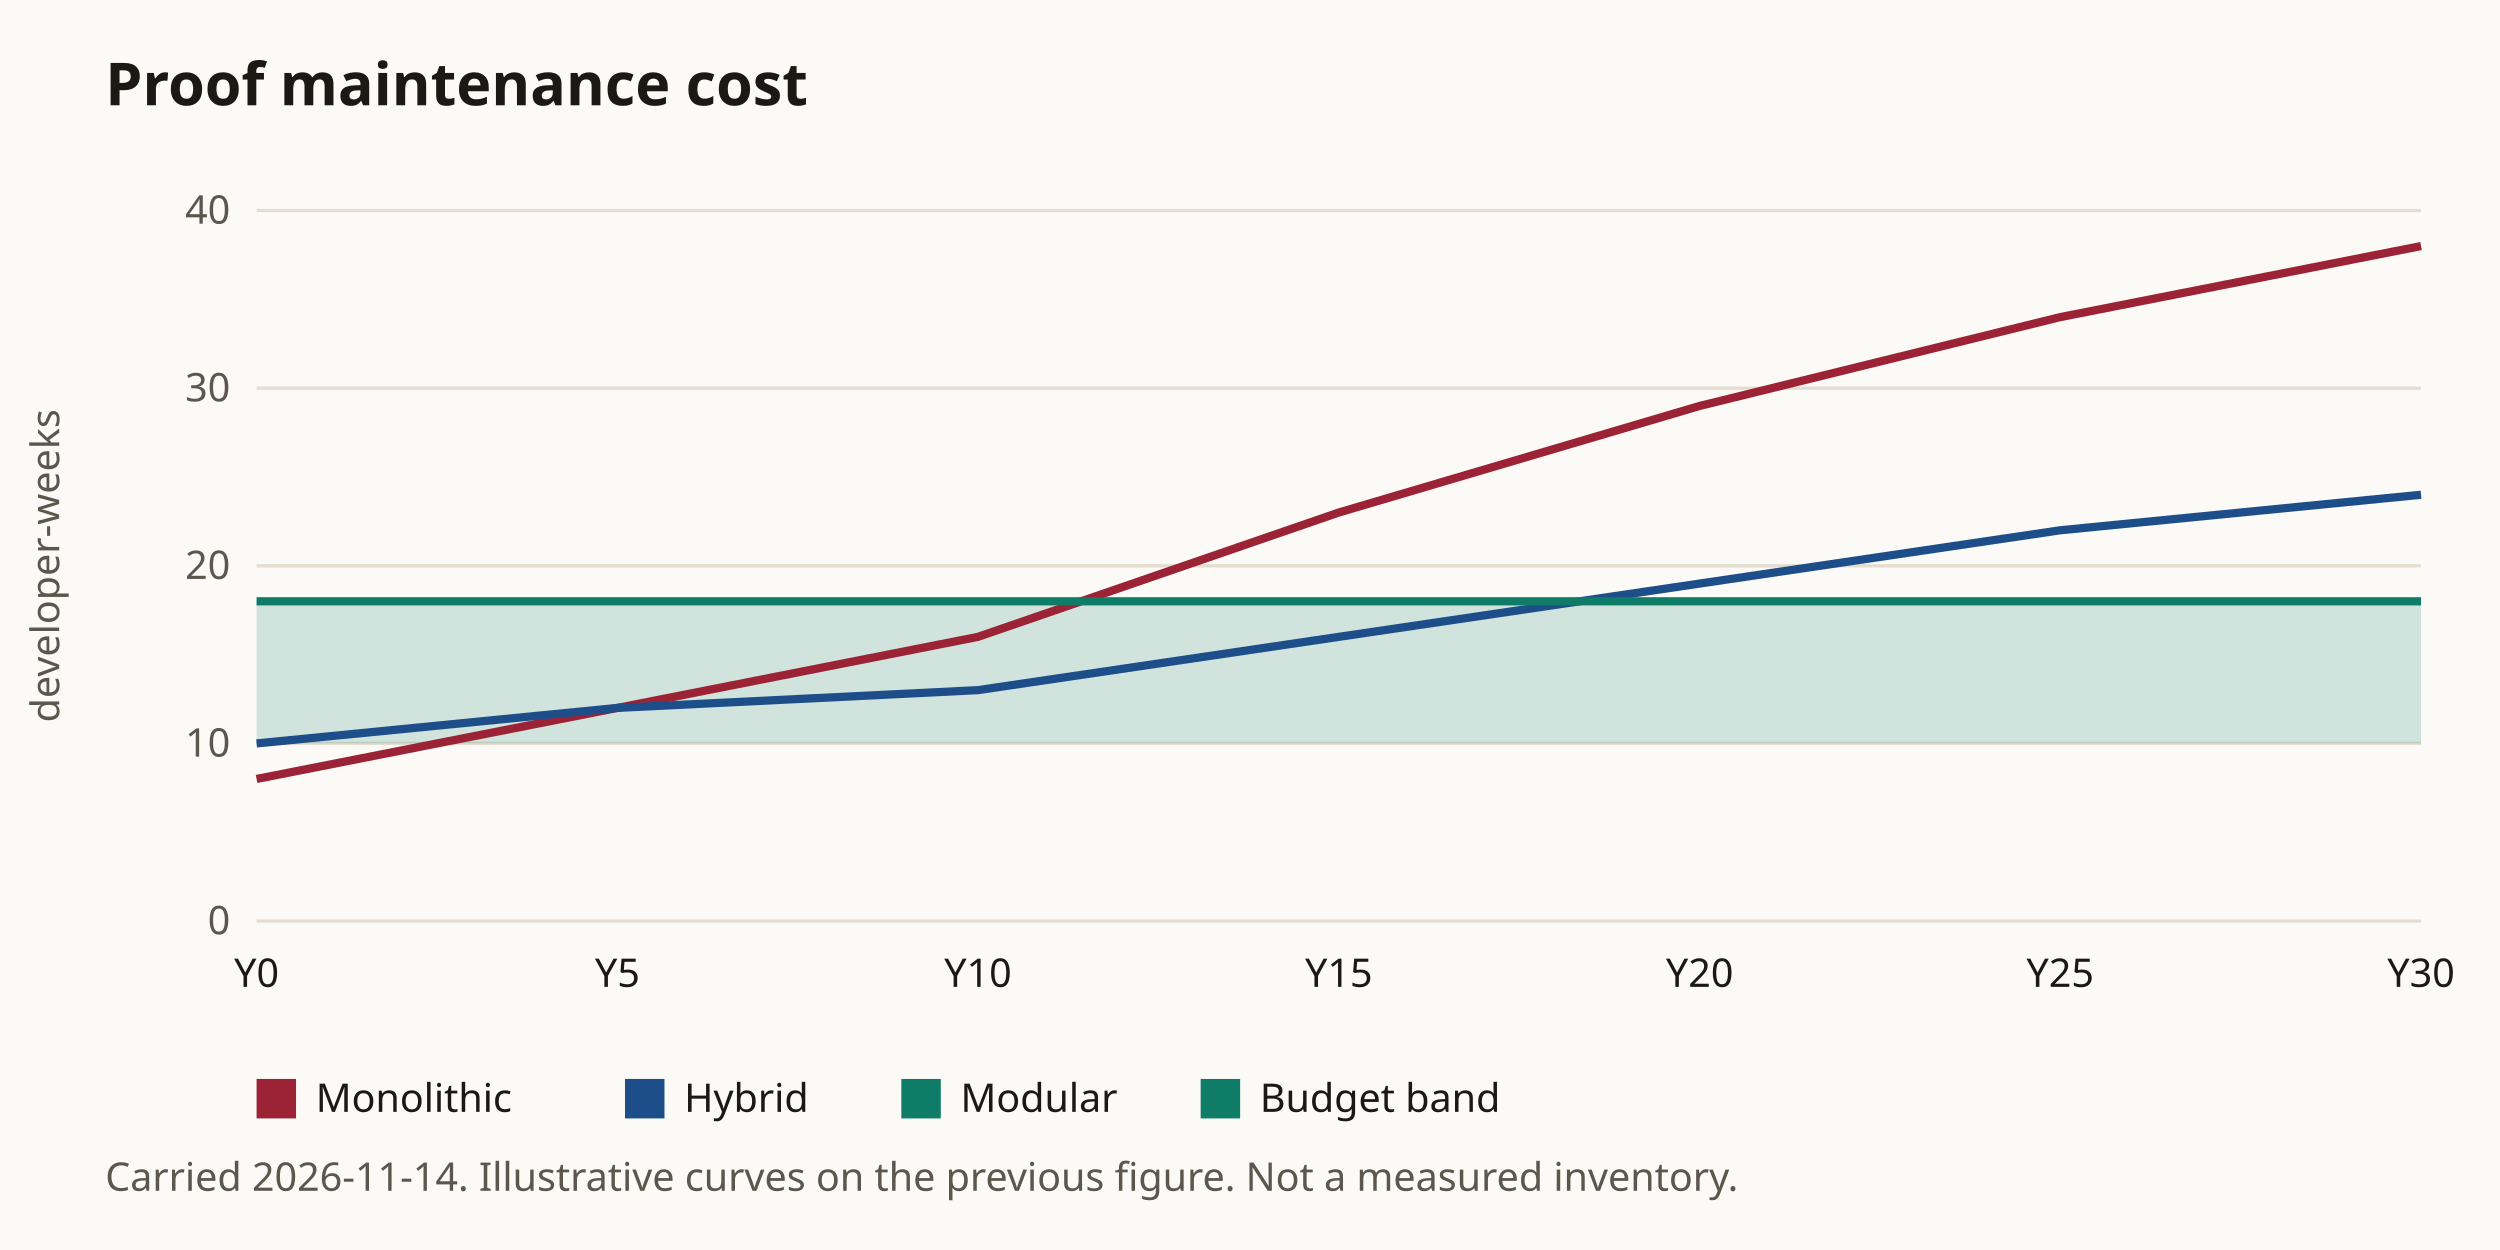
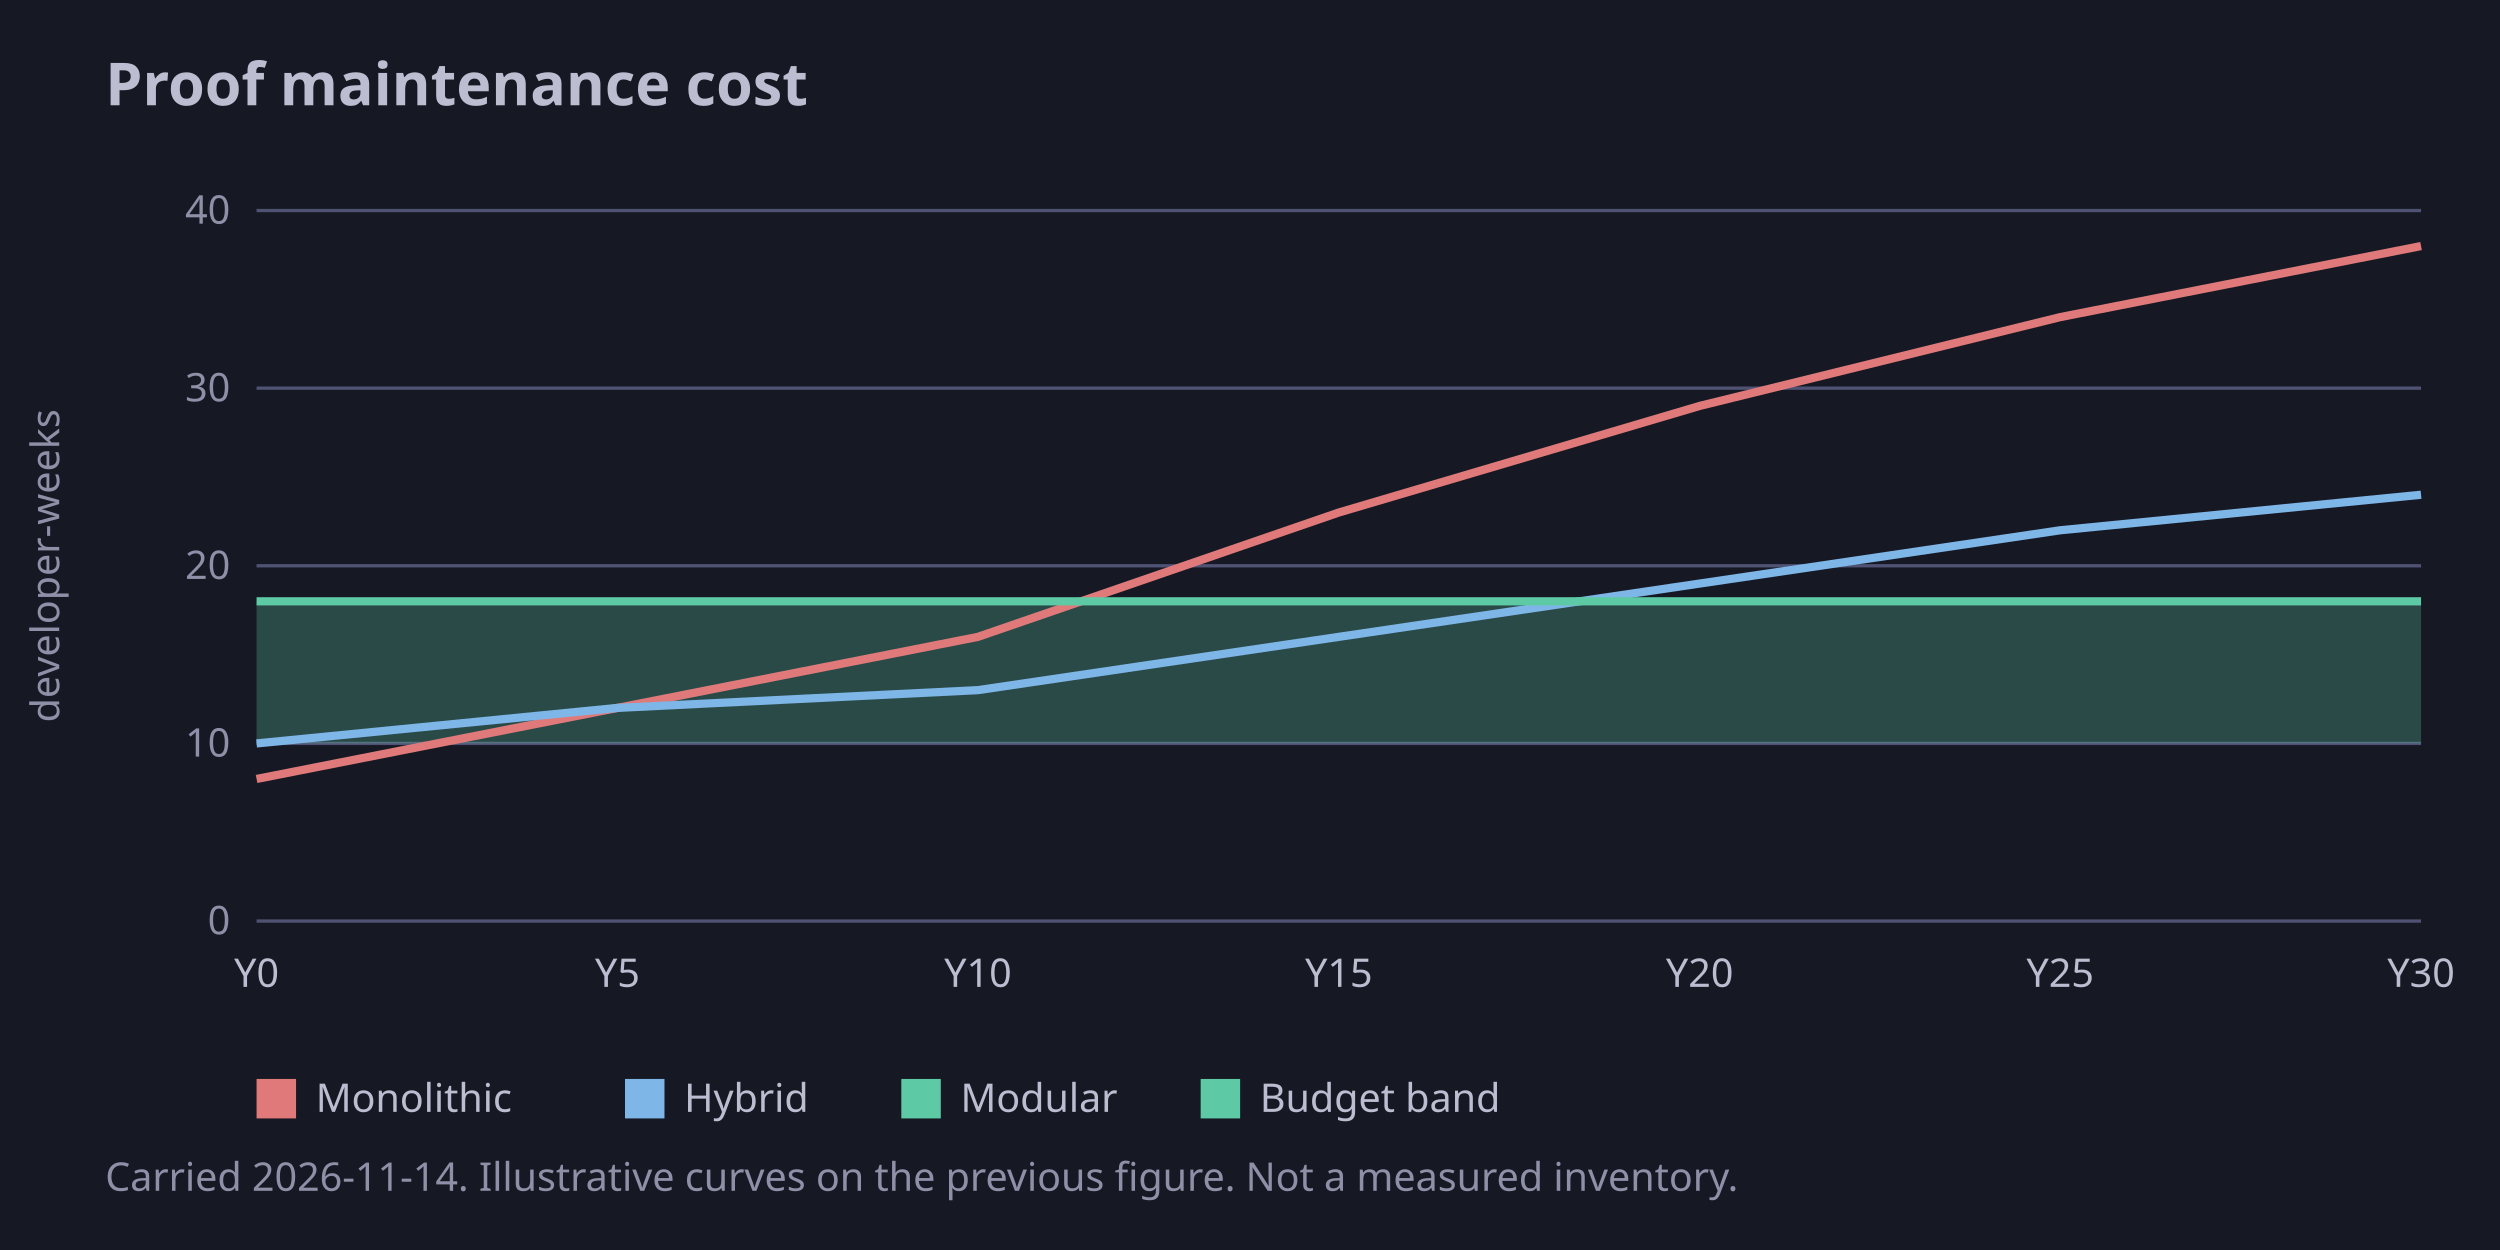
<svg xmlns="http://www.w3.org/2000/svg" viewBox="0 0 760 380" role="img" width="760" height="380">
-   <rect width="100%" height="100%" fill="#fbfaf7" />
-   <text x="32" y="32" fill="#1c1915" font-family="system-ui,sans-serif" font-size="18" font-weight="650">Proof maintenance cost</text>
-   <text x="18" y="172" fill="#5c564c" font-family="system-ui,sans-serif" font-size="12" text-anchor="middle" transform="rotate(-90 18 172)">developer-weeks</text>
-   <line x1="78" y1="280.0" x2="736" y2="280.0" stroke="#e4ddd0" />
-   <text x="70" y="284.0" fill="#5c564c" text-anchor="end" font-family="system-ui,sans-serif" font-size="12">0</text>
-   <line x1="78" y1="226.0" x2="736" y2="226.0" stroke="#e4ddd0" />
-   <text x="70" y="230.0" fill="#5c564c" text-anchor="end" font-family="system-ui,sans-serif" font-size="12">10</text>
-   <line x1="78" y1="172.0" x2="736" y2="172.0" stroke="#e4ddd0" />
-   <text x="70" y="176.0" fill="#5c564c" text-anchor="end" font-family="system-ui,sans-serif" font-size="12">20</text>
-   <line x1="78" y1="118.0" x2="736" y2="118.0" stroke="#e4ddd0" />
-   <text x="70" y="122.0" fill="#5c564c" text-anchor="end" font-family="system-ui,sans-serif" font-size="12">30</text>
-   <line x1="78" y1="64.0" x2="736" y2="64.0" stroke="#e4ddd0" />
-   <text x="70" y="68.0" fill="#5c564c" text-anchor="end" font-family="system-ui,sans-serif" font-size="12">40</text>
-   <polygon fill="#0e7c66" fill-opacity="0.18" stroke="none" points="78.0,182.8 187.7,182.8 297.3,182.8 407.0,182.8 516.7,182.8 626.3,182.8 736.0,182.8 736.0,226.0 626.3,226.0 516.7,226.0 407.0,226.0 297.3,226.0 187.7,226.0 78.0,226.0" />
-   <polyline fill="none" stroke="#9b2335" stroke-width="2.5" points="78.0,236.8 187.7,215.2 297.3,193.6 407.0,155.8 516.7,123.4 626.3,96.4 736.0,74.8" />
-   <polyline fill="none" stroke="#1d4e89" stroke-width="2.5" points="78.0,226.0 187.7,215.2 297.3,209.8 407.0,193.6 516.7,177.4 626.3,161.2 736.0,150.4" />
-   <polyline fill="none" stroke="#0e7c66" stroke-width="2.5" points="78.0,182.8 187.7,182.8 297.3,182.8 407.0,182.8 516.7,182.8 626.3,182.8 736.0,182.8" />
-   <text x="78.0" y="300" fill="#1c1915" text-anchor="middle" font-family="system-ui,sans-serif" font-size="12">Y0</text>
-   <text x="187.7" y="300" fill="#1c1915" text-anchor="middle" font-family="system-ui,sans-serif" font-size="12">Y5</text>
-   <text x="297.3" y="300" fill="#1c1915" text-anchor="middle" font-family="system-ui,sans-serif" font-size="12">Y10</text>
-   <text x="407.0" y="300" fill="#1c1915" text-anchor="middle" font-family="system-ui,sans-serif" font-size="12">Y15</text>
-   <text x="516.7" y="300" fill="#1c1915" text-anchor="middle" font-family="system-ui,sans-serif" font-size="12">Y20</text>
-   <text x="626.3" y="300" fill="#1c1915" text-anchor="middle" font-family="system-ui,sans-serif" font-size="12">Y25</text>
-   <text x="736.0" y="300" fill="#1c1915" text-anchor="middle" font-family="system-ui,sans-serif" font-size="12">Y30</text>
-   <rect x="78" y="328" width="12" height="12" fill="#9b2335" />
-   <text x="96" y="338" fill="#1c1915" font-family="system-ui,sans-serif" font-size="12">Monolithic</text>
-   <rect x="190" y="328" width="12" height="12" fill="#1d4e89" />
-   <text x="208" y="338" fill="#1c1915" font-family="system-ui,sans-serif" font-size="12">Hybrid</text>
-   <rect x="274" y="328" width="12" height="12" fill="#0e7c66" />
-   <text x="292" y="338" fill="#1c1915" font-family="system-ui,sans-serif" font-size="12">Modular</text>
-   <rect x="365" y="328" width="12" height="12" fill="#0e7c66" />
-   <text x="383" y="338" fill="#1c1915" font-family="system-ui,sans-serif" font-size="12">Budget band</text>
-   <text x="32" y="362" fill="#5c564c" font-family="system-ui,sans-serif" font-size="12">Carried 2026-11-14. Illustrative curves on the previous figure. Not a measured inventory.</text>
+   <rect width="100%" height="100%" fill="#161923" />
+   <text x="32" y="32" fill="#bcbdd0" font-family="system-ui,sans-serif" font-size="18" font-weight="650">Proof maintenance cost</text>
+   <text x="18" y="172" fill="#8e90a8" font-family="system-ui,sans-serif" font-size="12" text-anchor="middle" transform="rotate(-90 18 172)">developer-weeks</text>
+   <line x1="78" y1="280.0" x2="736" y2="280.0" stroke="#505274" />
+   <text x="70" y="284.0" fill="#8e90a8" text-anchor="end" font-family="system-ui,sans-serif" font-size="12">0</text>
+   <line x1="78" y1="226.0" x2="736" y2="226.0" stroke="#505274" />
+   <text x="70" y="230.0" fill="#8e90a8" text-anchor="end" font-family="system-ui,sans-serif" font-size="12">10</text>
+   <line x1="78" y1="172.0" x2="736" y2="172.0" stroke="#505274" />
+   <text x="70" y="176.0" fill="#8e90a8" text-anchor="end" font-family="system-ui,sans-serif" font-size="12">20</text>
+   <line x1="78" y1="118.0" x2="736" y2="118.0" stroke="#505274" />
+   <text x="70" y="122.0" fill="#8e90a8" text-anchor="end" font-family="system-ui,sans-serif" font-size="12">30</text>
+   <line x1="78" y1="64.0" x2="736" y2="64.0" stroke="#505274" />
+   <text x="70" y="68.0" fill="#8e90a8" text-anchor="end" font-family="system-ui,sans-serif" font-size="12">40</text>
+   <polygon fill="#5dcaa5" fill-opacity="0.28" stroke="none" points="78.0,182.8 187.7,182.8 297.3,182.8 407.0,182.8 516.7,182.8 626.3,182.8 736.0,182.8 736.0,226.0 626.3,226.0 516.7,226.0 407.0,226.0 297.3,226.0 187.7,226.0 78.0,226.0" />
+   <polyline fill="none" stroke="#e07a7a" stroke-width="2.5" points="78.0,236.8 187.7,215.2 297.3,193.6 407.0,155.8 516.7,123.4 626.3,96.4 736.0,74.8" />
+   <polyline fill="none" stroke="#7eb6e8" stroke-width="2.5" points="78.0,226.0 187.7,215.2 297.3,209.8 407.0,193.6 516.7,177.4 626.3,161.2 736.0,150.4" />
+   <polyline fill="none" stroke="#5dcaa5" stroke-width="2.5" points="78.0,182.8 187.7,182.8 297.3,182.8 407.0,182.8 516.7,182.8 626.3,182.8 736.0,182.8" />
+   <text x="78.0" y="300" fill="#bcbdd0" text-anchor="middle" font-family="system-ui,sans-serif" font-size="12">Y0</text>
+   <text x="187.7" y="300" fill="#bcbdd0" text-anchor="middle" font-family="system-ui,sans-serif" font-size="12">Y5</text>
+   <text x="297.3" y="300" fill="#bcbdd0" text-anchor="middle" font-family="system-ui,sans-serif" font-size="12">Y10</text>
+   <text x="407.0" y="300" fill="#bcbdd0" text-anchor="middle" font-family="system-ui,sans-serif" font-size="12">Y15</text>
+   <text x="516.7" y="300" fill="#bcbdd0" text-anchor="middle" font-family="system-ui,sans-serif" font-size="12">Y20</text>
+   <text x="626.3" y="300" fill="#bcbdd0" text-anchor="middle" font-family="system-ui,sans-serif" font-size="12">Y25</text>
+   <text x="736.0" y="300" fill="#bcbdd0" text-anchor="middle" font-family="system-ui,sans-serif" font-size="12">Y30</text>
+   <rect x="78" y="328" width="12" height="12" fill="#e07a7a" />
+   <text x="96" y="338" fill="#bcbdd0" font-family="system-ui,sans-serif" font-size="12">Monolithic</text>
+   <rect x="190" y="328" width="12" height="12" fill="#7eb6e8" />
+   <text x="208" y="338" fill="#bcbdd0" font-family="system-ui,sans-serif" font-size="12">Hybrid</text>
+   <rect x="274" y="328" width="12" height="12" fill="#5dcaa5" />
+   <text x="292" y="338" fill="#bcbdd0" font-family="system-ui,sans-serif" font-size="12">Modular</text>
+   <rect x="365" y="328" width="12" height="12" fill="#5dcaa5" />
+   <text x="383" y="338" fill="#bcbdd0" font-family="system-ui,sans-serif" font-size="12">Budget band</text>
+   <text x="32" y="362" fill="#8e90a8" font-family="system-ui,sans-serif" font-size="12">Carried 2026-11-14. Illustrative curves on the previous figure. Not a measured inventory.</text>
</svg>
